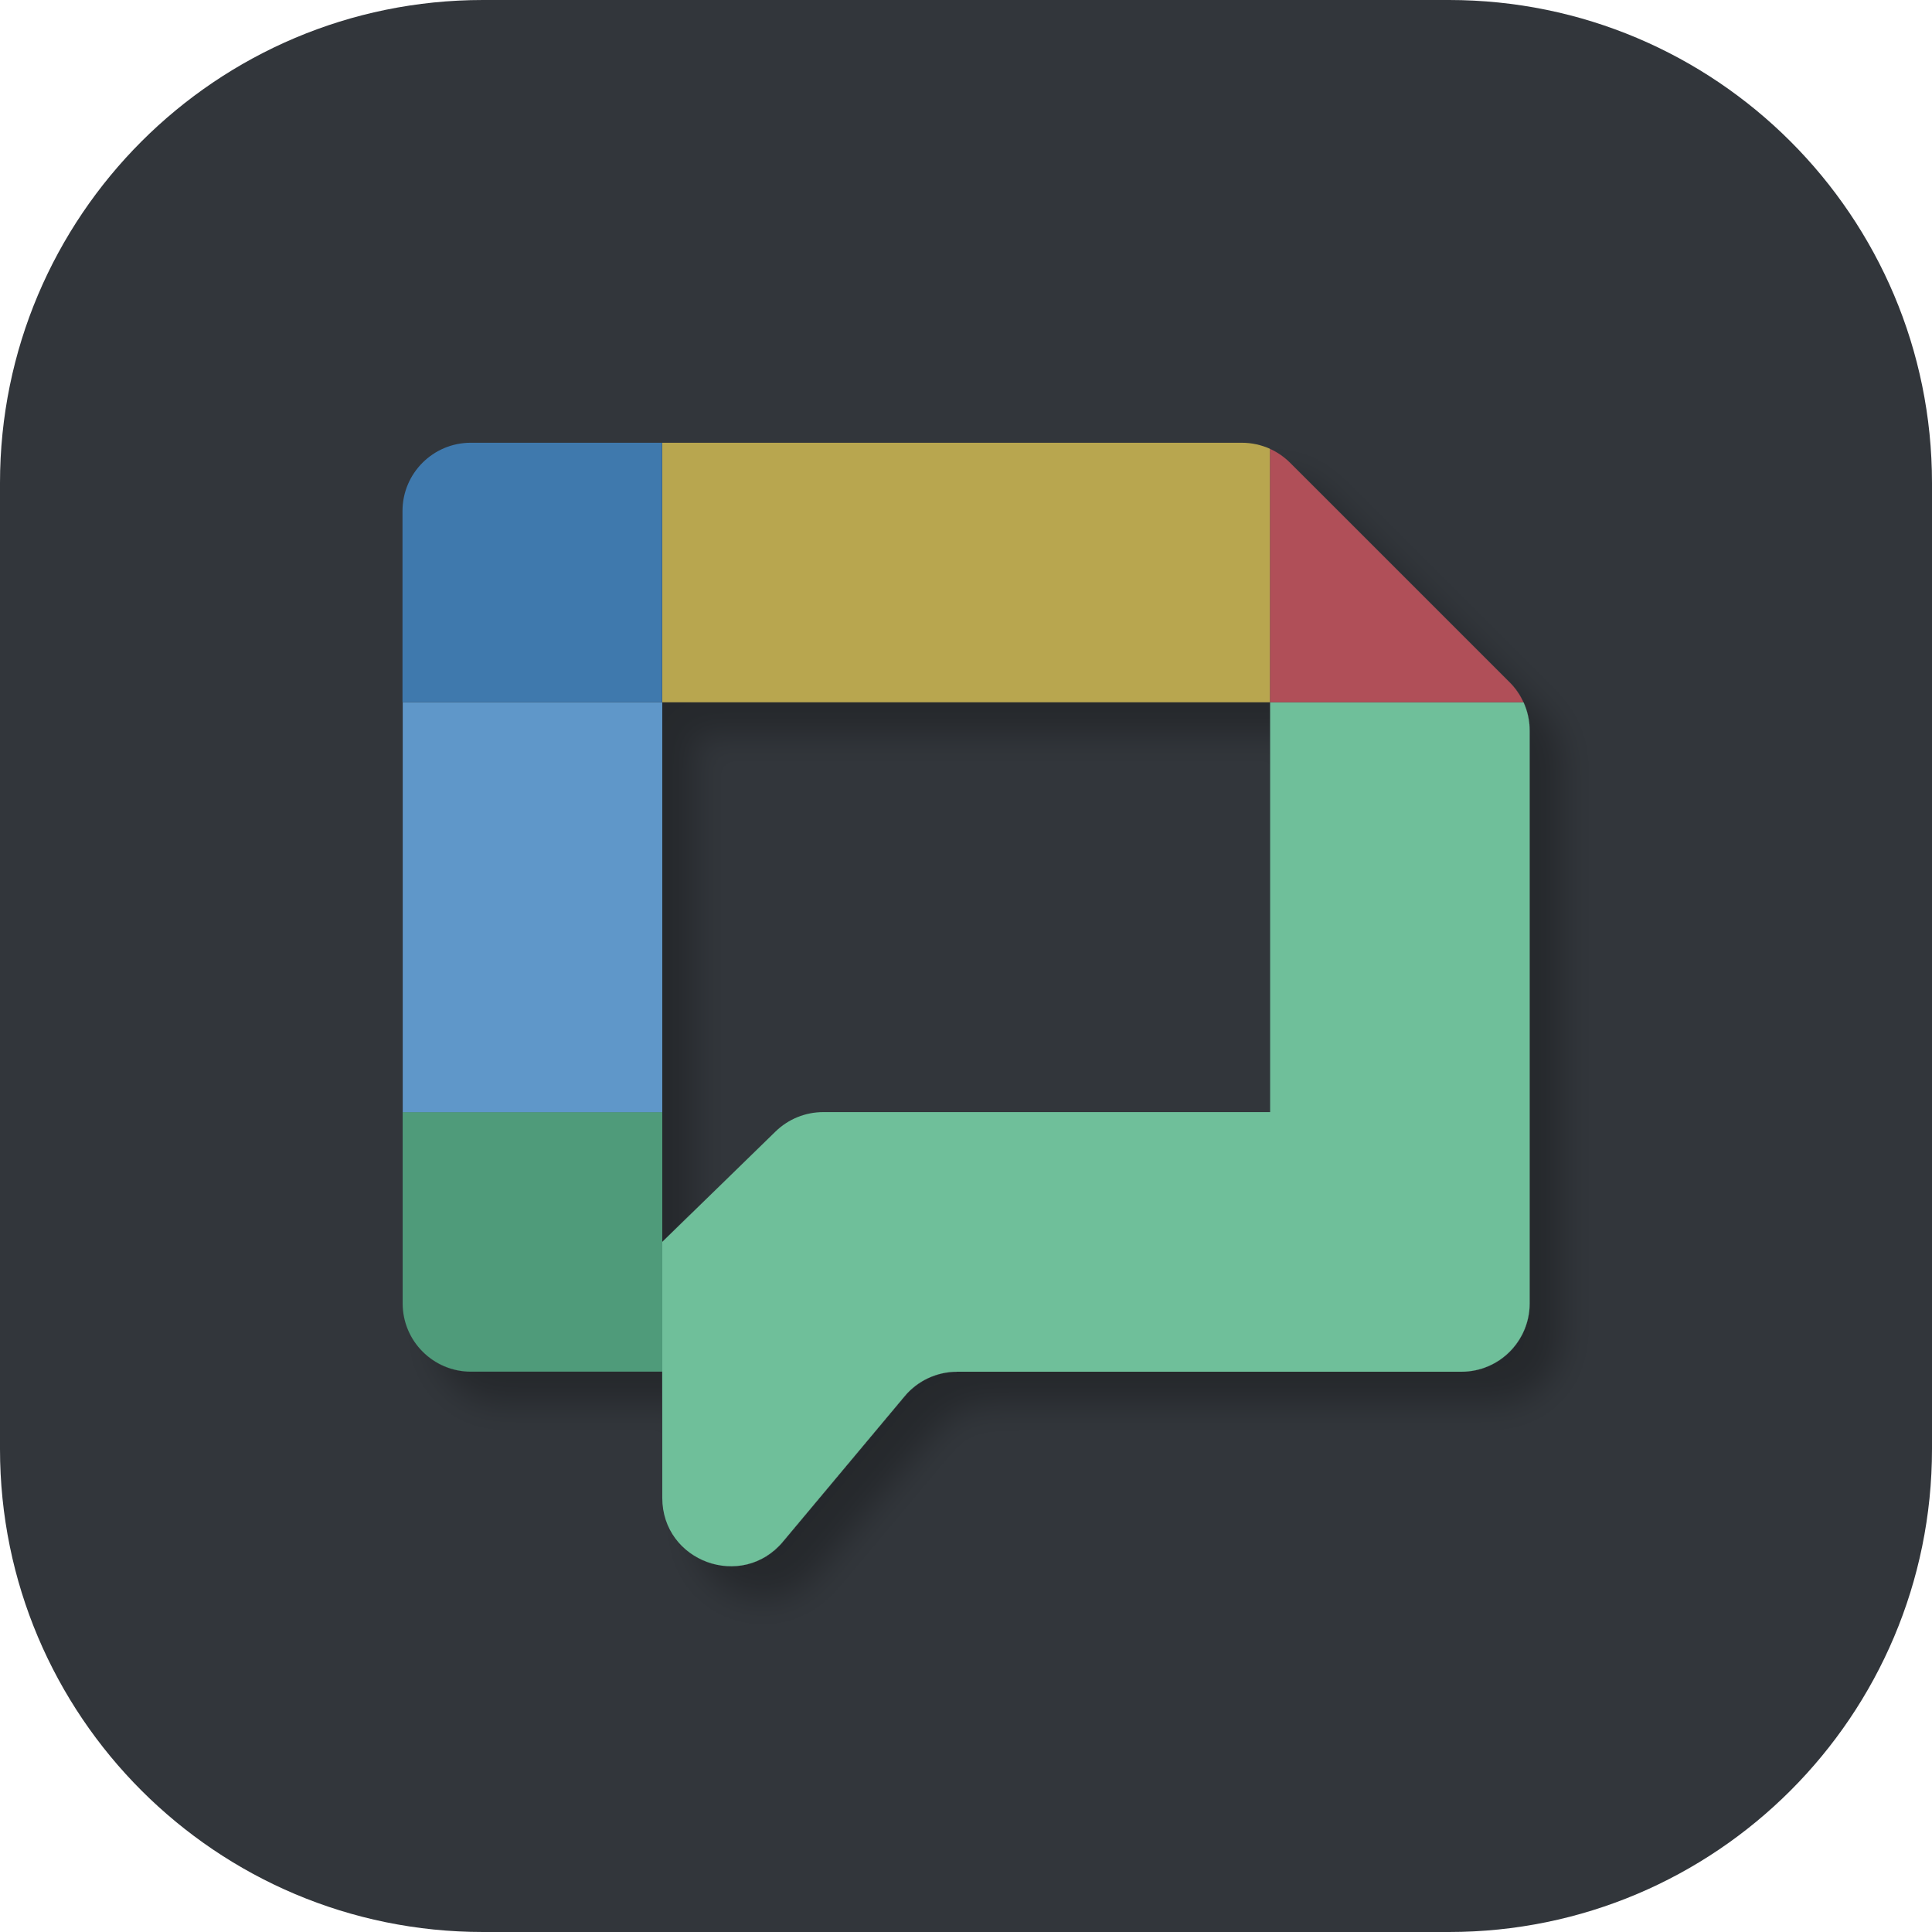
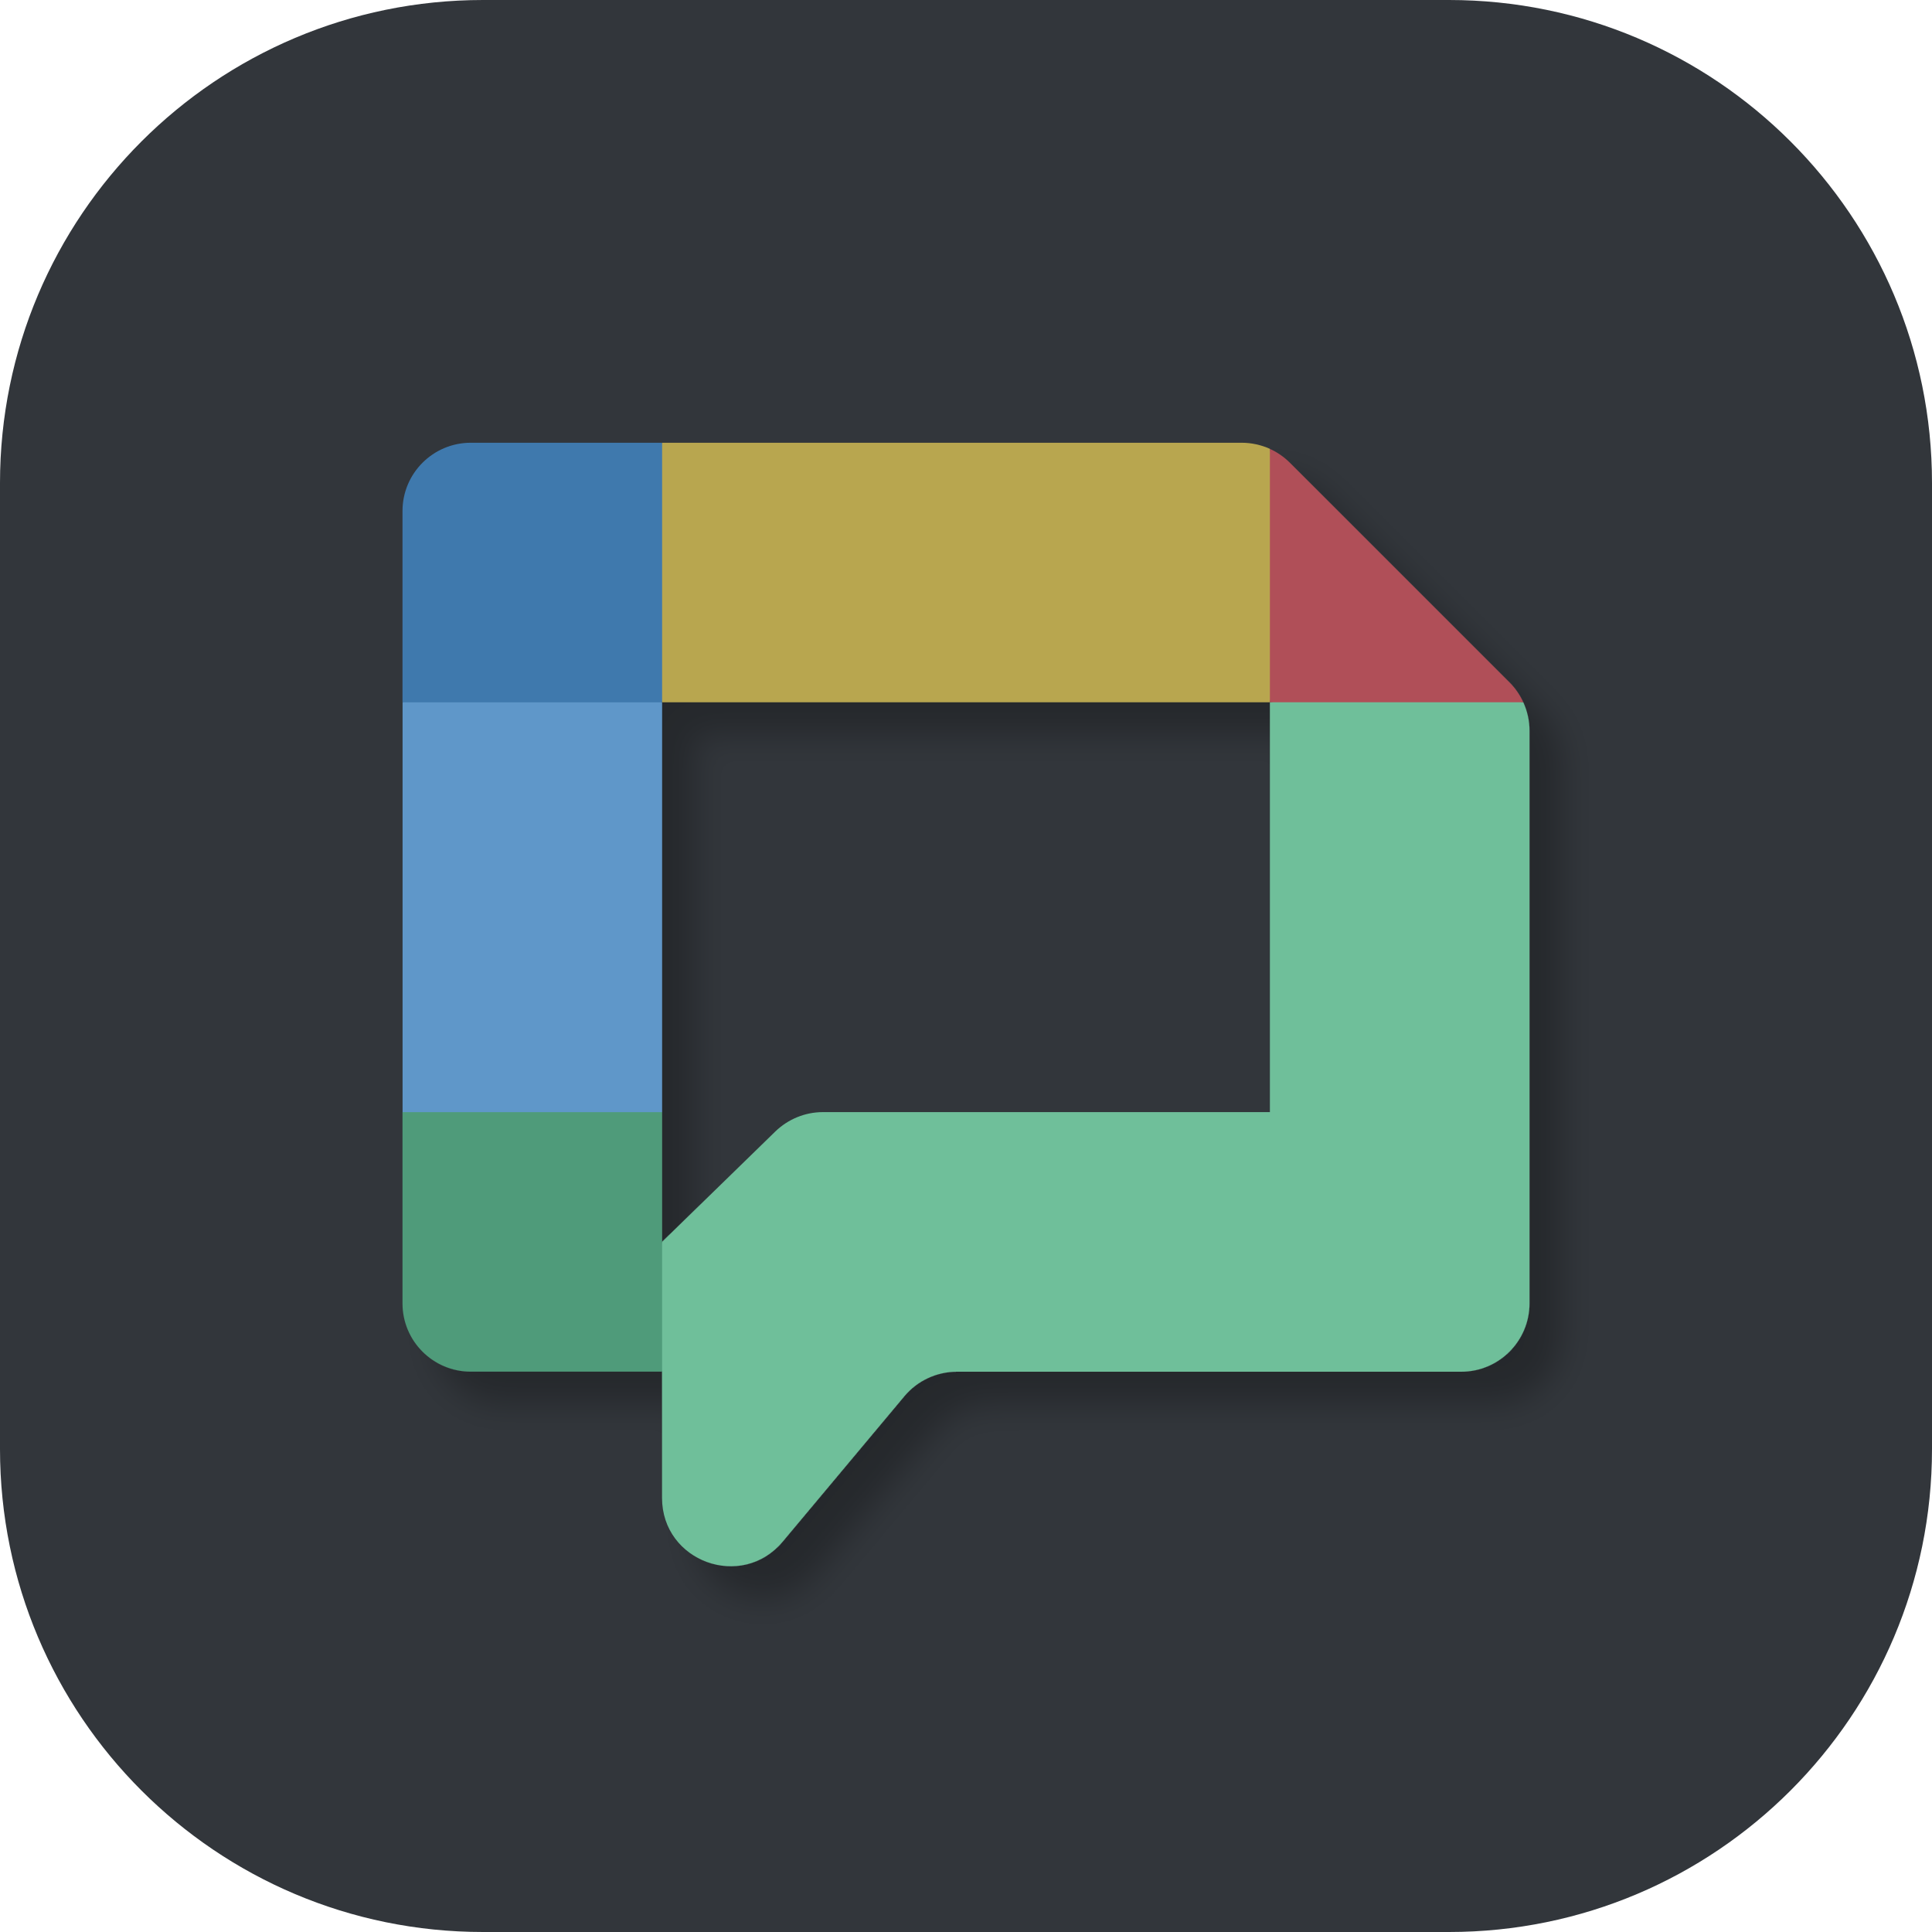
<svg xmlns="http://www.w3.org/2000/svg" width="24" height="24" viewBox="0 0 24 24" fill="none">
  <rect width="24" height="24" rx="6" fill="#32363B" />
-   <g filter="url(#filter0_d_259_897)">
-     <path d="M5 6.348C5 5.88 5.38 5.5 5.848 5.5H8.224V8.724H5V6.348Z" fill="#3F79AD" />
-     <path d="M15.427 5.5C15.549 5.5 15.669 5.527 15.778 5.576V8.724H8.227V5.5H15.427Z" fill="#B8A64F" />
-     <path d="M18.926 8.724C18.976 8.834 19.002 8.953 19.002 9.076V16.194C19 16.662 18.621 17.04 18.154 17.04H11.89C11.638 17.04 11.4 17.151 11.239 17.343L9.726 19.151C9.217 19.759 8.227 19.399 8.227 18.607V15.427L9.634 14.056C9.792 13.902 10.005 13.815 10.226 13.815H15.778V8.724H18.926Z" fill="#6FBF9A" />
-     <path d="M15.777 5.576C15.869 5.618 15.953 5.676 16.026 5.749L18.753 8.476C18.826 8.548 18.883 8.633 18.925 8.724H15.777V5.576Z" fill="#B04F58" />
-     <path d="M8.227 13.815V17.039H5.851C5.382 17.039 5.002 16.66 5.002 16.191V13.815H8.227Z" fill="#4F9B7A" />
-     <rect x="8.227" y="8.724" width="5.091" height="3.224" transform="rotate(90 8.22656 8.72437)" fill="#5F97C9" />
+   <g filter="url(#filter0_d_291_3343)">
+     <path d="M5 6.348C5 5.88 5.38 5.5 5.848 5.5H8.224L8.524 7.112L8.224 8.724L6.612 9.024L5 8.724V6.348Z" fill="#3F79AD" />
+     <path d="M15.425 5.5C15.547 5.5 15.667 5.527 15.776 5.576L16.076 7.15L15.776 8.724H8.225V5.5H15.425Z" fill="#B8A64F" />
+     <path d="M18.923 8.724C18.973 8.834 19 8.953 19 9.076V16.194C18.998 16.661 18.619 17.04 18.151 17.04H11.887C11.636 17.04 11.397 17.151 11.236 17.343L9.723 19.151C9.214 19.759 8.224 19.399 8.224 18.607V17.04L7.924 16.222L8.224 15.427L9.631 14.056C9.79 13.902 10.002 13.815 10.223 13.815H15.775V8.724L17.349 8.424L18.923 8.724Z" fill="#6FBF9A" />
+     <path d="M15.775 5.576C15.867 5.618 15.951 5.676 16.024 5.749L18.751 8.476C18.824 8.548 18.881 8.633 18.923 8.724H15.775V5.576Z" fill="#B04F58" />
+     <path d="M8.225 13.815V17.039H5.849C5.38 17.039 5 16.66 5 16.191V13.815L6.612 13.515L8.225 13.815Z" fill="#4F9B7A" />
+     <rect x="8.225" y="8.724" width="5.091" height="3.224" transform="rotate(90 8.22461 8.72424)" fill="#5F97C9" />
  </g>
  <defs>
-     <filter id="filter0_d_259_897" x="5" y="5.5" width="14.804" height="14.757" filterUnits="userSpaceOnUse" color-interpolation-filters="sRGB">
+     <filter id="filter0_d_291_3343" x="5" y="5.5" width="14.8" height="14.757" filterUnits="userSpaceOnUse" color-interpolation-filters="sRGB">
      <feFlood flood-opacity="0" result="BackgroundImageFix" />
      <feColorMatrix in="SourceAlpha" type="matrix" values="0 0 0 0 0 0 0 0 0 0 0 0 0 0 0 0 0 0 127 0" result="hardAlpha" />
      <feOffset dx="0.4" dy="0.4" />
      <feGaussianBlur stdDeviation="0.2" />
      <feComposite in2="hardAlpha" operator="out" />
      <feColorMatrix type="matrix" values="0 0 0 0 0 0 0 0 0 0 0 0 0 0 0 0 0 0 0.25 0" />
-       <feBlend mode="normal" in2="BackgroundImageFix" result="effect1_dropShadow_259_897" />
-       <feBlend mode="normal" in="SourceGraphic" in2="effect1_dropShadow_259_897" result="shape" />
+       <feBlend mode="normal" in2="BackgroundImageFix" result="effect1_dropShadow_291_3343" />
+       <feBlend mode="normal" in="SourceGraphic" in2="effect1_dropShadow_291_3343" result="shape" />
    </filter>
  </defs>
</svg>
